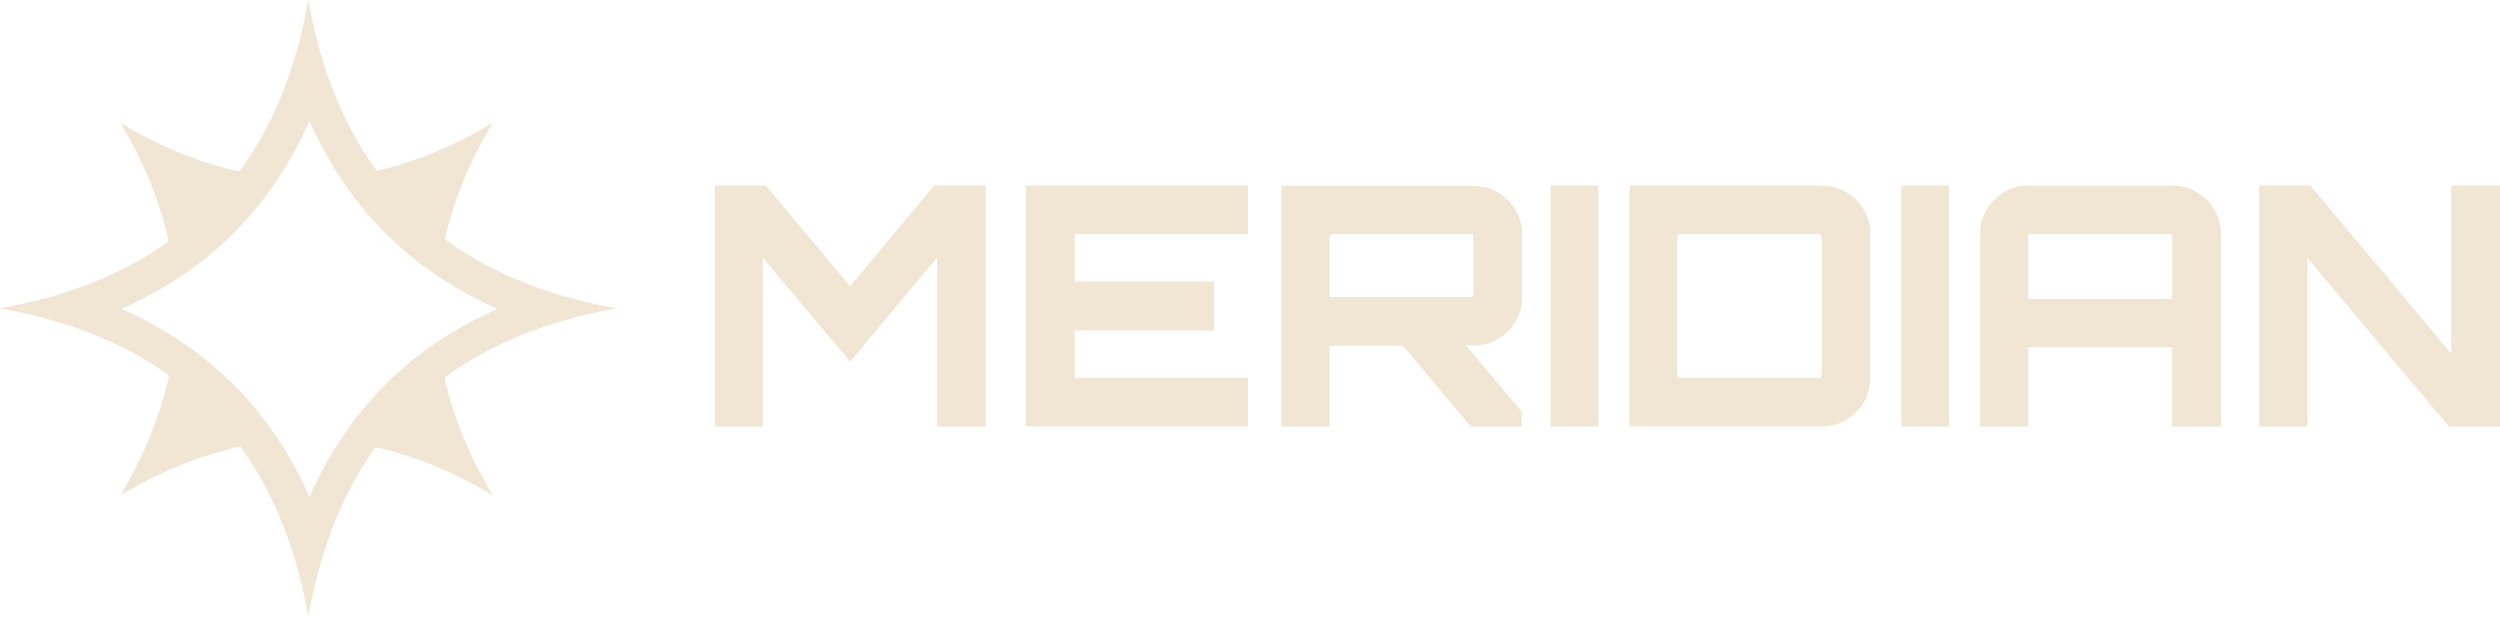
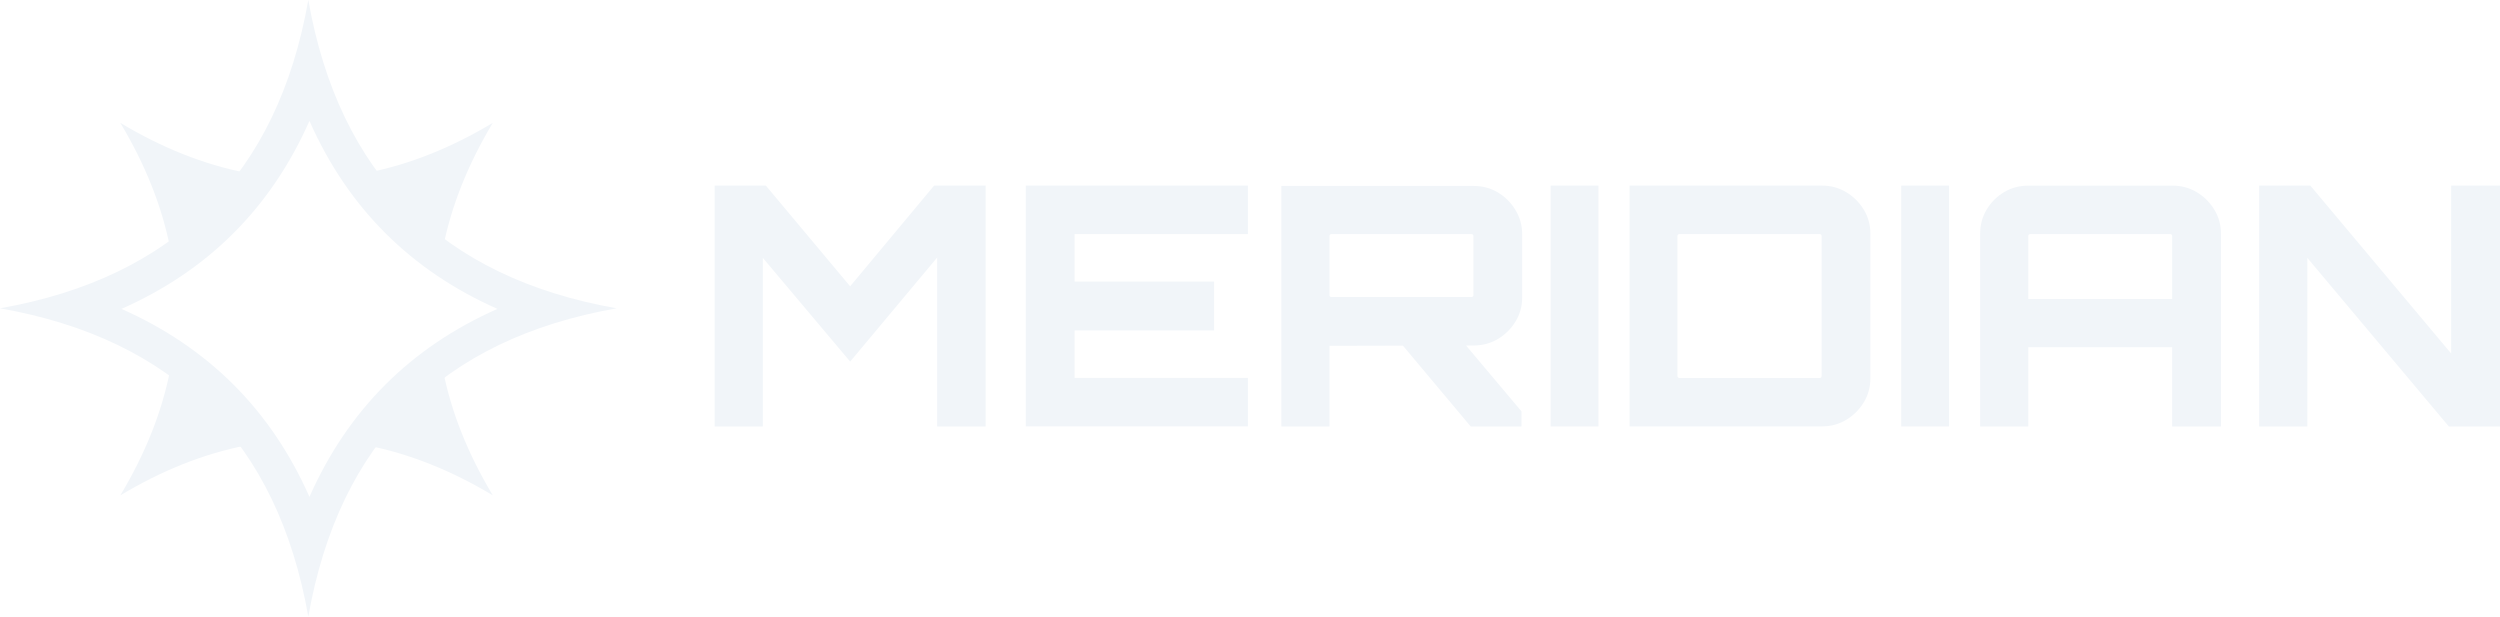
<svg xmlns="http://www.w3.org/2000/svg" viewBox="0 0 724.92 178.81">
  <defs>
    <style>
      .cls-1 {
-         fill: #F0E6D3;
+         fill: #F1F5F9;
      }
    </style>
  </defs>
  <g id="Layer_1" data-name="Layer 1">
    <g>
      <path class="cls-1" d="M128.44,71.95c2.38-12.11,7.19-24.21,14.45-36.32-12.11,7.26-24.21,12.07-36.32,14.45,5.98,8.6,13.27,15.89,21.87,21.87Z" />
      <path class="cls-1" d="M71.21,50.08c-12.11-2.38-24.21-7.19-36.32-14.45,7.26,12.11,12.07,24.21,14.45,36.32,8.6-5.98,15.89-13.27,21.87-21.87Z" />
      <path class="cls-1" d="M106.57,129.18c12.11,2.38,24.21,7.19,36.32,14.45-7.26-12.11-12.07-24.21-14.45-36.32-8.6,5.98-15.89,13.27-21.87,21.87Z" />
      <path class="cls-1" d="M49.34,107.32c-2.38,12.11-7.19,24.21-14.45,36.32,12.11-7.26,24.21-12.07,36.32-14.45-5.98-8.6-13.27-15.89-21.87-21.87Z" />
    </g>
    <g>
      <path class="cls-1" d="M207.23,123.66V53.82h14.84l24.44,29.2,24.35-29.2h14.94v69.84h-14.06v-48.98l-25.22,30.17-25.32-30.07v48.89h-13.97Z" />
      <path class="cls-1" d="M297.44,123.66V53.82h64.41v14.06h-50.25v13.77h40.45v14.16h-40.45v13.77h50.25v14.06h-64.41Z" />
      <path class="cls-1" d="M371.55,123.66V53.92h55.77c2.59,0,4.93.63,7.03,1.89,2.1,1.26,3.8,2.96,5.09,5.09,1.29,2.13,1.94,4.46,1.94,6.98v18.43c0,2.52-.65,4.83-1.94,6.94-1.29,2.1-2.99,3.78-5.09,5.04-2.1,1.26-4.45,1.89-7.03,1.89l-41.81.1v23.38h-13.97ZM386.1,86.13h40.55c.19,0,.34-.05.44-.15.1-.1.15-.21.15-.34v-17.17c0-.19-.05-.34-.15-.44-.1-.1-.24-.15-.44-.15h-40.55c-.19,0-.34.05-.44.15s-.15.24-.15.44v17.17c0,.13.05.24.15.34.1.1.24.15.44.15ZM426.45,123.66l-20.66-24.64h18.33l17.07,20.27v4.37h-14.74Z" />
      <path class="cls-1" d="M449.63,123.66V53.82h13.87v69.84h-13.87Z" />
      <path class="cls-1" d="M472.52,123.66V53.82h55.77c2.59,0,4.93.63,7.03,1.89,2.1,1.26,3.8,2.94,5.09,5.04,1.29,2.1,1.94,4.45,1.94,7.03v41.9c0,2.59-.65,4.93-1.94,7.03-1.29,2.1-2.99,3.78-5.09,5.04-2.1,1.26-4.45,1.89-7.03,1.89h-55.77ZM486.98,109.6h40.64c.19,0,.34-.05.44-.15.1-.1.15-.24.15-.44v-40.55c0-.19-.05-.34-.15-.44s-.24-.15-.44-.15h-40.64c-.13,0-.26.05-.39.15-.13.1-.19.24-.19.44v40.55c0,.19.06.34.19.44.13.1.26.15.39.15Z" />
      <path class="cls-1" d="M551.29,123.66V53.82h13.87v69.84h-13.87Z" />
      <path class="cls-1" d="M574.18,67.79c0-2.59.63-4.93,1.89-7.03,1.26-2.1,2.94-3.78,5.04-5.04,2.1-1.26,4.45-1.89,7.03-1.89h41.81c2.59,0,4.93.63,7.03,1.89,2.1,1.26,3.8,2.94,5.09,5.04,1.29,2.1,1.94,4.45,1.94,7.03v55.87h-14.16v-22.99h-41.71v22.99h-13.97v-55.87ZM629.86,86.71v-18.24c0-.19-.05-.34-.15-.44s-.24-.15-.44-.15h-40.55c-.19,0-.34.05-.44.15s-.15.24-.15.44v18.24h41.71Z" />
      <path class="cls-1" d="M655.08,123.66V53.82h14.84l40.84,48.69v-48.69h14.16v69.84h-14.84l-41.03-48.89v48.89h-13.97Z" />
    </g>
  </g>
  <g id="Layer_2" data-name="Layer 2">
    <path class="cls-1" d="M89.4,0C80.46,50.66,50.66,80.46,0,89.4c50.66,8.94,80.46,38.74,89.4,89.4,8.94-50.66,38.74-80.46,89.4-89.4C128.15,80.46,98.35,50.66,89.4,0ZM111.72,111.56c-9.08,9.08-16.43,19.96-21.99,32.52-5.56-12.57-12.9-23.44-21.99-32.52s-19.96-16.43-32.52-21.99c12.57-5.56,23.44-12.9,32.52-21.99,9.08-9.08,16.43-19.96,21.99-32.52,5.56,12.57,12.9,23.44,21.99,32.52,9.08,9.08,19.96,16.43,32.52,21.99-12.57,5.56-23.44,12.9-32.52,21.99Z" />
  </g>
</svg>
